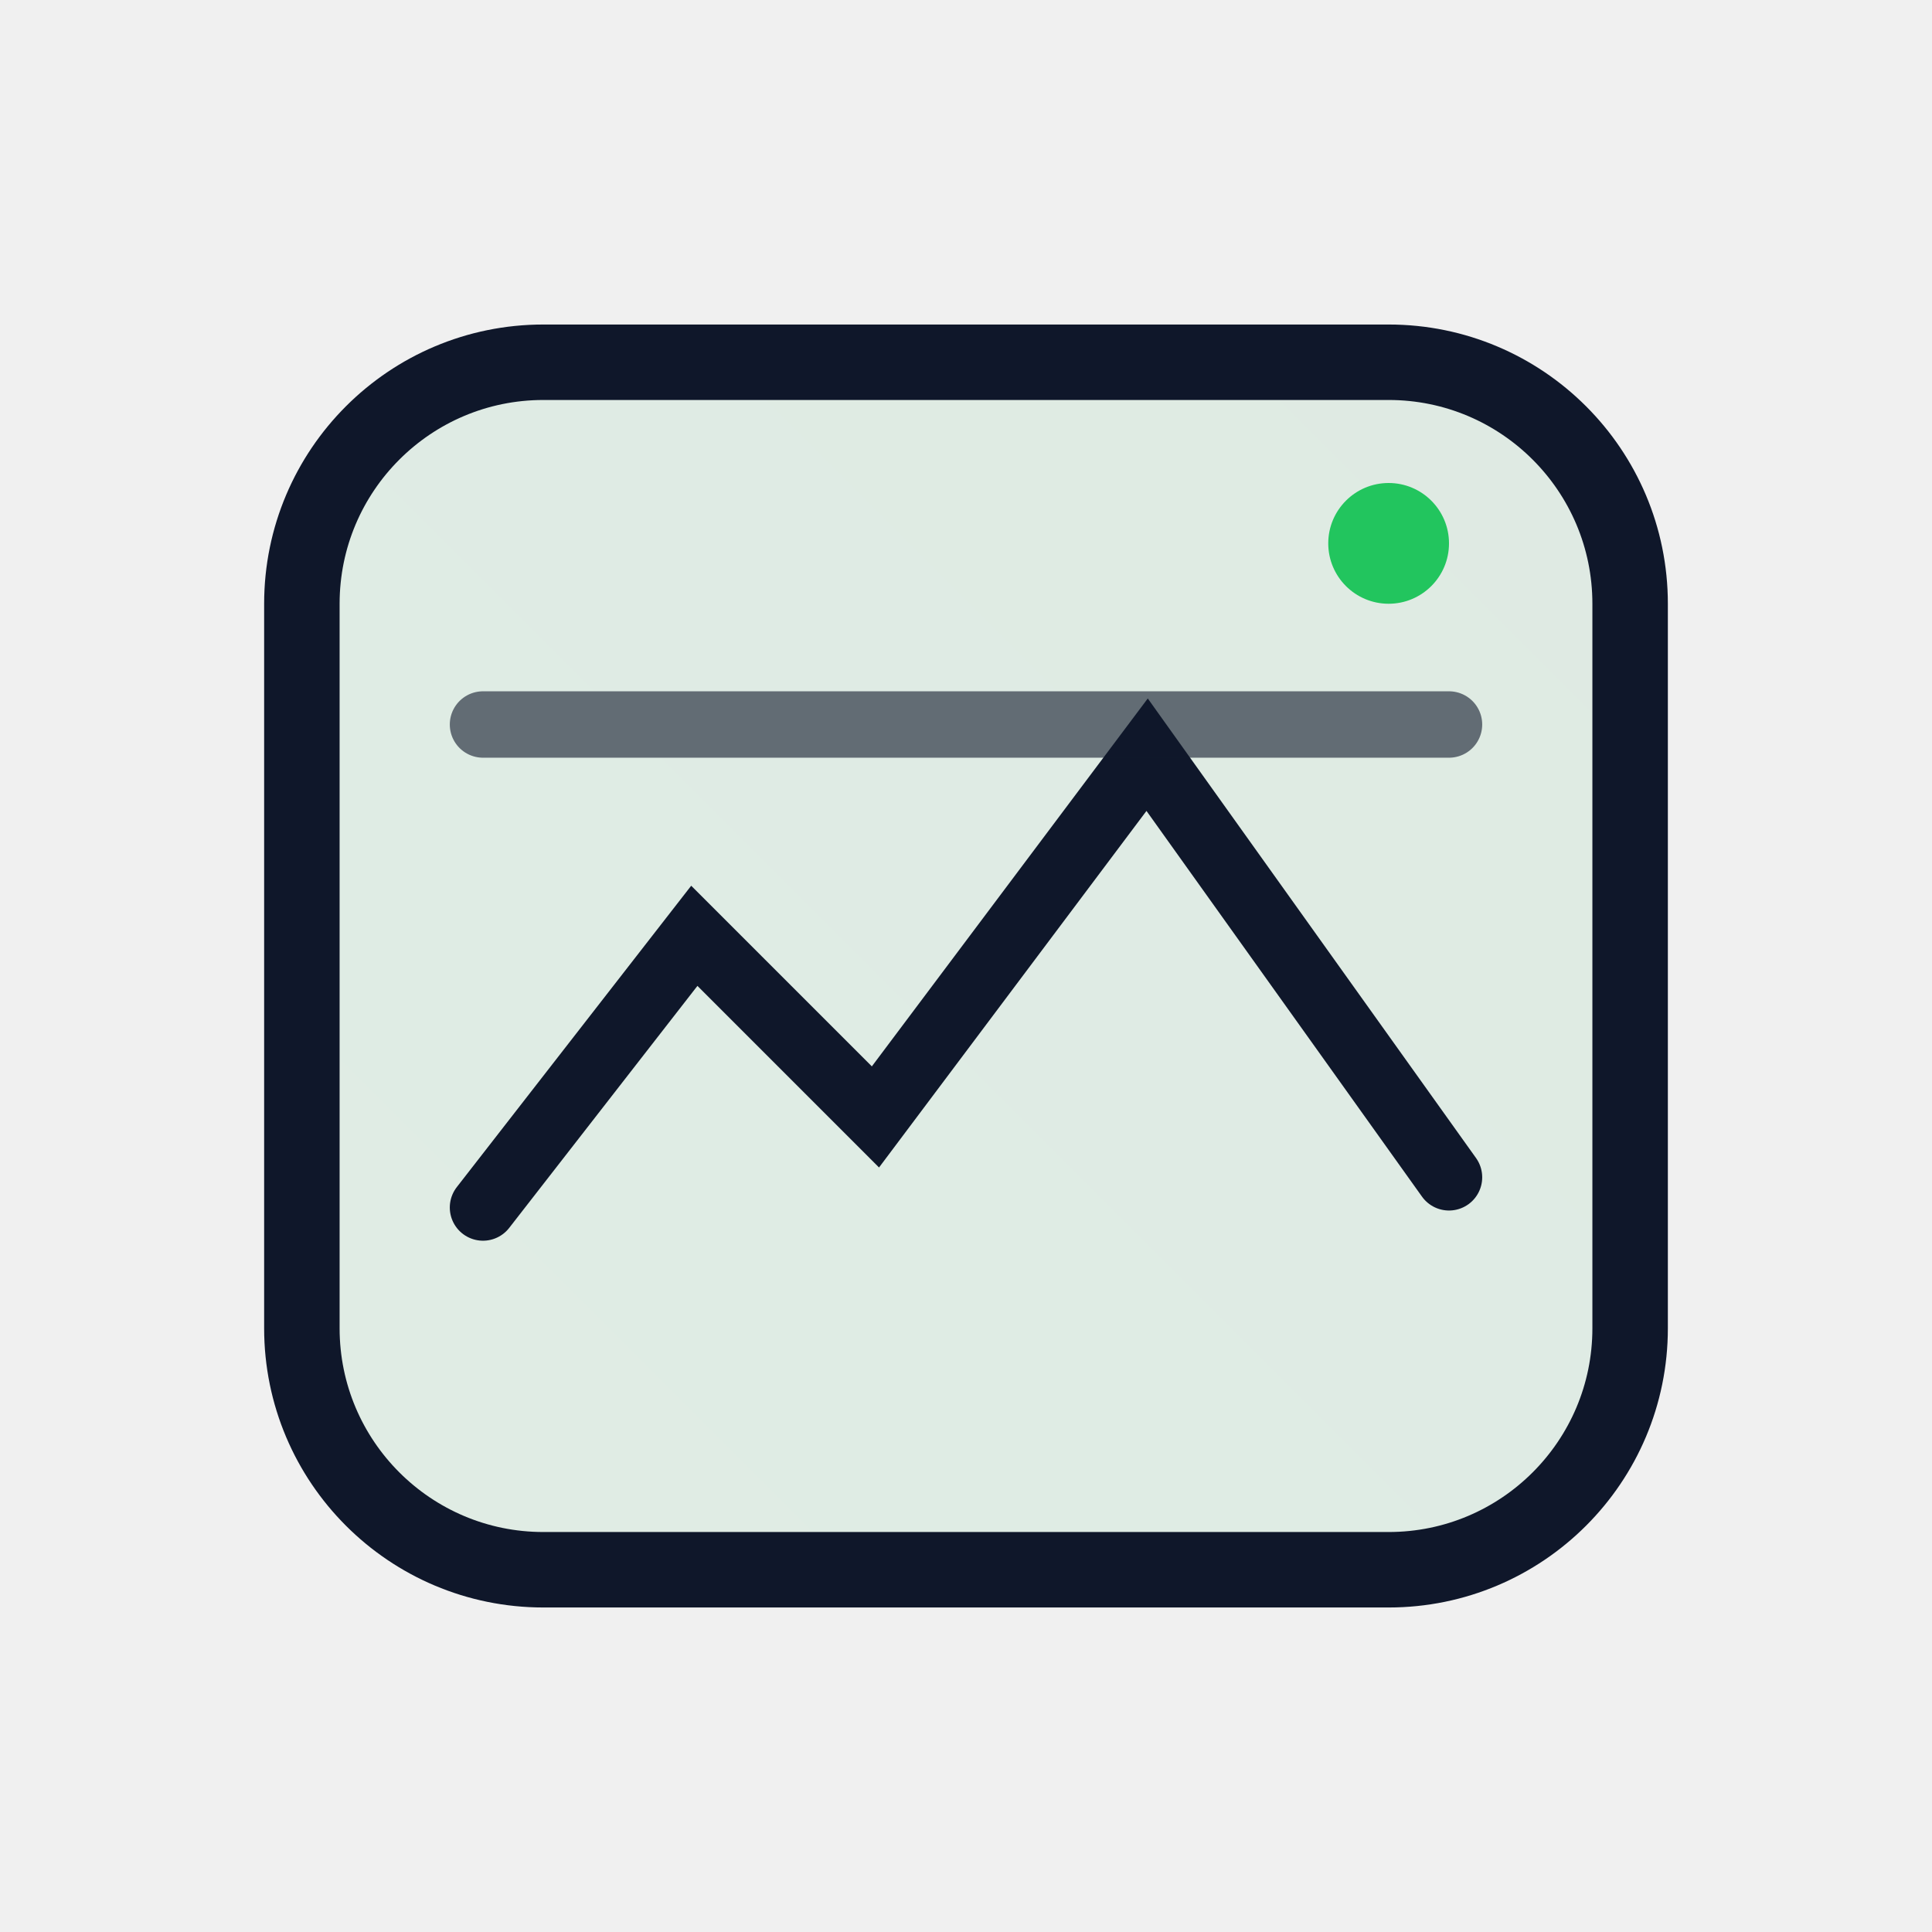
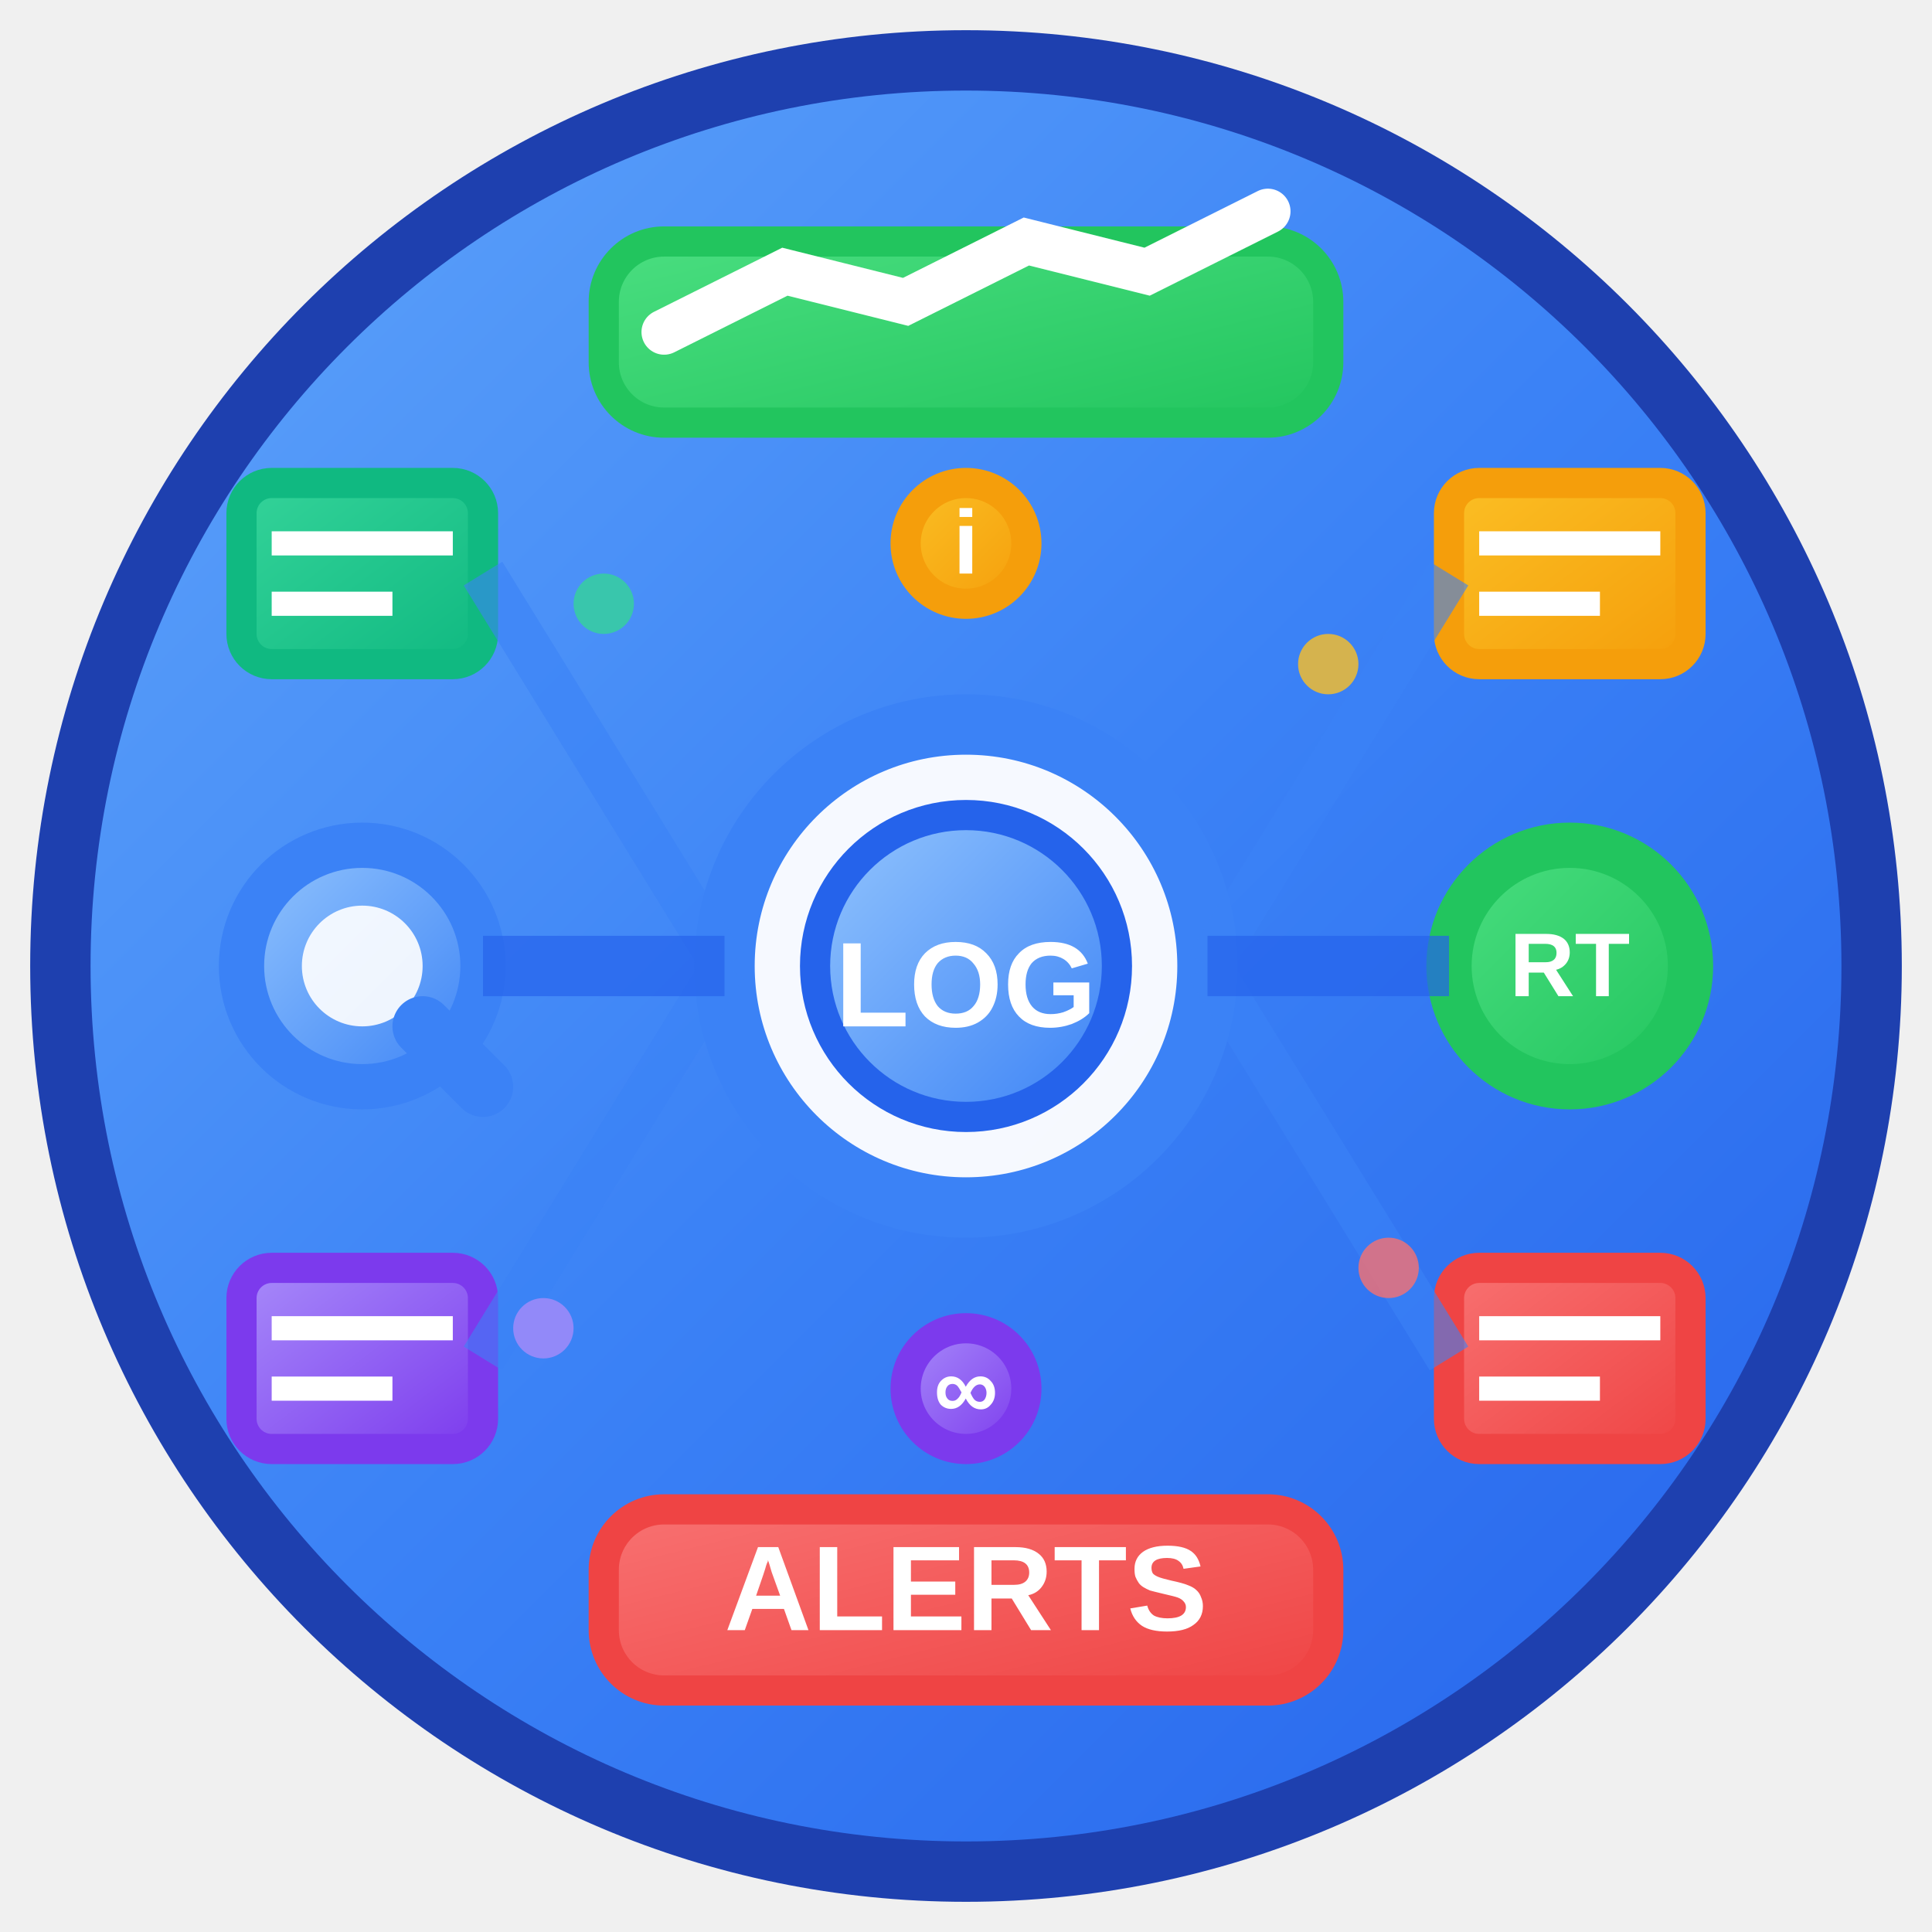
<svg xmlns="http://www.w3.org/2000/svg" width="64" height="64" viewBox="0 0 64 64" fill="none">
+   <circle cx="32" cy="32" r="30" fill="url(#log-gradient)" stroke="#1e40af" stroke-width="2" />
+   <circle cx="32" cy="32" r="8" fill="#ffffff" fill-opacity="0.95" stroke="#3b82f6" stroke-width="2" />
+   <circle cx="32" cy="32" r="5" fill="url(#engine-gradient)" stroke="#2563eb" stroke-width="1" />
+   <text x="32" y="34" text-anchor="middle" fill="#ffffff" font-family="Arial, sans-serif" font-size="4" font-weight="bold">LOG</text>
+   <rect x="8" y="16" width="8" height="6" rx="1" fill="url(#source1-gradient)" stroke="#10b981" stroke-width="1" />
+   <path d="M9 18 L15 18 M9 20 L13 20" stroke="#ffffff" stroke-width="0.8" />
+   <rect x="48" y="16" width="8" height="6" rx="1" fill="url(#source2-gradient)" stroke="#f59e0b" stroke-width="1" />
+   <path d="M49 18 L55 18 M49 20 L53 20" stroke="#ffffff" stroke-width="0.8" />
+   <rect x="8" y="42" width="8" height="6" rx="1" fill="url(#source3-gradient)" stroke="#7c3aed" stroke-width="1" />
+   <path d="M9 44 L15 44 M9 46 L13 46" stroke="#ffffff" stroke-width="0.8" />
+   <rect x="48" y="42" width="8" height="6" rx="1" fill="url(#source4-gradient)" stroke="#ef4444" stroke-width="1" />
+   <path d="M49 44 L55 44 M49 46 L53 46" stroke="#ffffff" stroke-width="0.8" />
+   <rect x="20" y="8" width="24" height="6" rx="2" fill="url(#analytics-gradient)" stroke="#22c55e" stroke-width="1" />
+   <path d="M22 11 L26 9 L30 10 L34 8 L38 9 L42 7" stroke="#ffffff" stroke-width="1.5" stroke-linecap="round" fill="none" />
+   <rect x="20" y="50" width="24" height="6" rx="2" fill="url(#alert-gradient)" stroke="#ef4444" stroke-width="1" />
+   <text x="32" y="54" text-anchor="middle" fill="#ffffff" font-family="Arial, sans-serif" font-size="4" font-weight="bold">ALERTS</text>
+   <circle cx="12" cy="32" r="4" fill="url(#search-gradient)" stroke="#3b82f6" stroke-width="1.5" />
+   <circle cx="12" cy="32" r="2" fill="#ffffff" opacity="0.9" />
+   <path d="M14 34 L16 36" stroke="#3b82f6" stroke-width="2" stroke-linecap="round" />
+   <circle cx="52" cy="32" r="4" fill="url(#realtime-gradient)" stroke="#22c55e" stroke-width="1.5" />
+   <text x="52" y="33" text-anchor="middle" fill="#ffffff" font-family="Arial, sans-serif" font-size="3" font-weight="bold">RT</text>
+   <path d="M16 19 L24 32 M40 32 L48 19 M16 45 L24 32 M40 32 L48 45" stroke="#3b82f6" stroke-width="1.5" opacity="0.6" />
+   <path d="M16 32 L24 32 M40 32 L48 32" stroke="#2563eb" stroke-width="2" opacity="0.7" />
+   <circle cx="32" cy="18" r="2" fill="url(#index-gradient)" stroke="#f59e0b" stroke-width="1" />
+   <text x="32" y="19" text-anchor="middle" fill="#ffffff" font-family="Arial, sans-serif" font-size="3" font-weight="bold">i</text>
+   <circle cx="32" cy="46" r="2" fill="url(#scale-gradient)" stroke="#7c3aed" stroke-width="1" />
+   <text x="32" y="47" text-anchor="middle" fill="#ffffff" font-family="Arial, sans-serif" font-size="3" font-weight="bold">∞</text>
+   <circle cx="20" cy="20" r="1" fill="#34d399" opacity="0.8" />
+   <circle cx="44" cy="22" r="1" fill="#fbbf24" opacity="0.8" />
+   <circle cx="18" cy="44" r="1" fill="#a78bfa" opacity="0.8" />
+   <circle cx="46" cy="42" r="1" fill="#f87171" opacity="0.8" />
  <defs>
-     <linearGradient id="g2" x1="10" y1="54" x2="54" y2="10" gradientUnits="userSpaceOnUse">
-       <stop offset="0" stop-color="#22C55E" />
-       <stop offset="1" stop-color="#16A34A" />
+     <linearGradient id="log-gradient" x1="0%" y1="0%" x2="100%" y2="100%">
+       <stop offset="0%" style="stop-color:#60a5fa;stop-opacity:1" />
+       <stop offset="50%" style="stop-color:#3b82f6;stop-opacity:1" />
+       <stop offset="100%" style="stop-color:#2563eb;stop-opacity:1" />
+     </linearGradient>
+     <linearGradient id="engine-gradient" x1="0%" y1="0%" x2="100%" y2="100%">
+       <stop offset="0%" style="stop-color:#93c5fd;stop-opacity:1" />
+       <stop offset="100%" style="stop-color:#3b82f6;stop-opacity:1" />
+     </linearGradient>
+     <linearGradient id="source1-gradient" x1="0%" y1="0%" x2="100%" y2="100%">
+       <stop offset="0%" style="stop-color:#34d399;stop-opacity:1" />
+       <stop offset="100%" style="stop-color:#10b981;stop-opacity:1" />
+     </linearGradient>
+     <linearGradient id="source2-gradient" x1="0%" y1="0%" x2="100%" y2="100%">
+       <stop offset="0%" style="stop-color:#fbbf24;stop-opacity:1" />
+       <stop offset="100%" style="stop-color:#f59e0b;stop-opacity:1" />
+     </linearGradient>
+     <linearGradient id="source3-gradient" x1="0%" y1="0%" x2="100%" y2="100%">
+       <stop offset="0%" style="stop-color:#a78bfa;stop-opacity:1" />
+       <stop offset="100%" style="stop-color:#7c3aed;stop-opacity:1" />
+     </linearGradient>
+     <linearGradient id="source4-gradient" x1="0%" y1="0%" x2="100%" y2="100%">
+       <stop offset="0%" style="stop-color:#f87171;stop-opacity:1" />
+       <stop offset="100%" style="stop-color:#ef4444;stop-opacity:1" />
+     </linearGradient>
+     <linearGradient id="analytics-gradient" x1="0%" y1="0%" x2="100%" y2="100%">
+       <stop offset="0%" style="stop-color:#4ade80;stop-opacity:1" />
+       <stop offset="100%" style="stop-color:#22c55e;stop-opacity:1" />
+     </linearGradient>
+     <linearGradient id="alert-gradient" x1="0%" y1="0%" x2="100%" y2="100%">
+       <stop offset="0%" style="stop-color:#f87171;stop-opacity:1" />
+       <stop offset="100%" style="stop-color:#ef4444;stop-opacity:1" />
+     </linearGradient>
+     <linearGradient id="search-gradient" x1="0%" y1="0%" x2="100%" y2="100%">
+       <stop offset="0%" style="stop-color:#93c5fd;stop-opacity:1" />
+       <stop offset="100%" style="stop-color:#3b82f6;stop-opacity:1" />
+     </linearGradient>
+     <linearGradient id="realtime-gradient" x1="0%" y1="0%" x2="100%" y2="100%">
+       <stop offset="0%" style="stop-color:#4ade80;stop-opacity:1" />
+       <stop offset="100%" style="stop-color:#22c55e;stop-opacity:1" />
+     </linearGradient>
+     <linearGradient id="index-gradient" x1="0%" y1="0%" x2="100%" y2="100%">
+       <stop offset="0%" style="stop-color:#fbbf24;stop-opacity:1" />
+       <stop offset="100%" style="stop-color:#f59e0b;stop-opacity:1" />
+     </linearGradient>
+     <linearGradient id="scale-gradient" x1="0%" y1="0%" x2="100%" y2="100%">
+       <stop offset="0%" style="stop-color:#a78bfa;stop-opacity:1" />
+       <stop offset="100%" style="stop-color:#7c3aed;stop-opacity:1" />
    </linearGradient>
  </defs>
-   <rect x="10" y="12" width="44" height="40" rx="8" stroke="#0F172A" stroke-width="2.5" fill="url(#g2)" fill-opacity="0.08" />
-   <g stroke="#0F172A" stroke-width="2.2" stroke-linecap="round">
-     <path d="M16 40l7-9 6 6 9-12 10 14" fill="none" />
-     <path d="M16 24h32" opacity="0.6" />
-   </g>
-   <circle cx="46" cy="18" r="2" fill="#22C55E" />
</svg>
